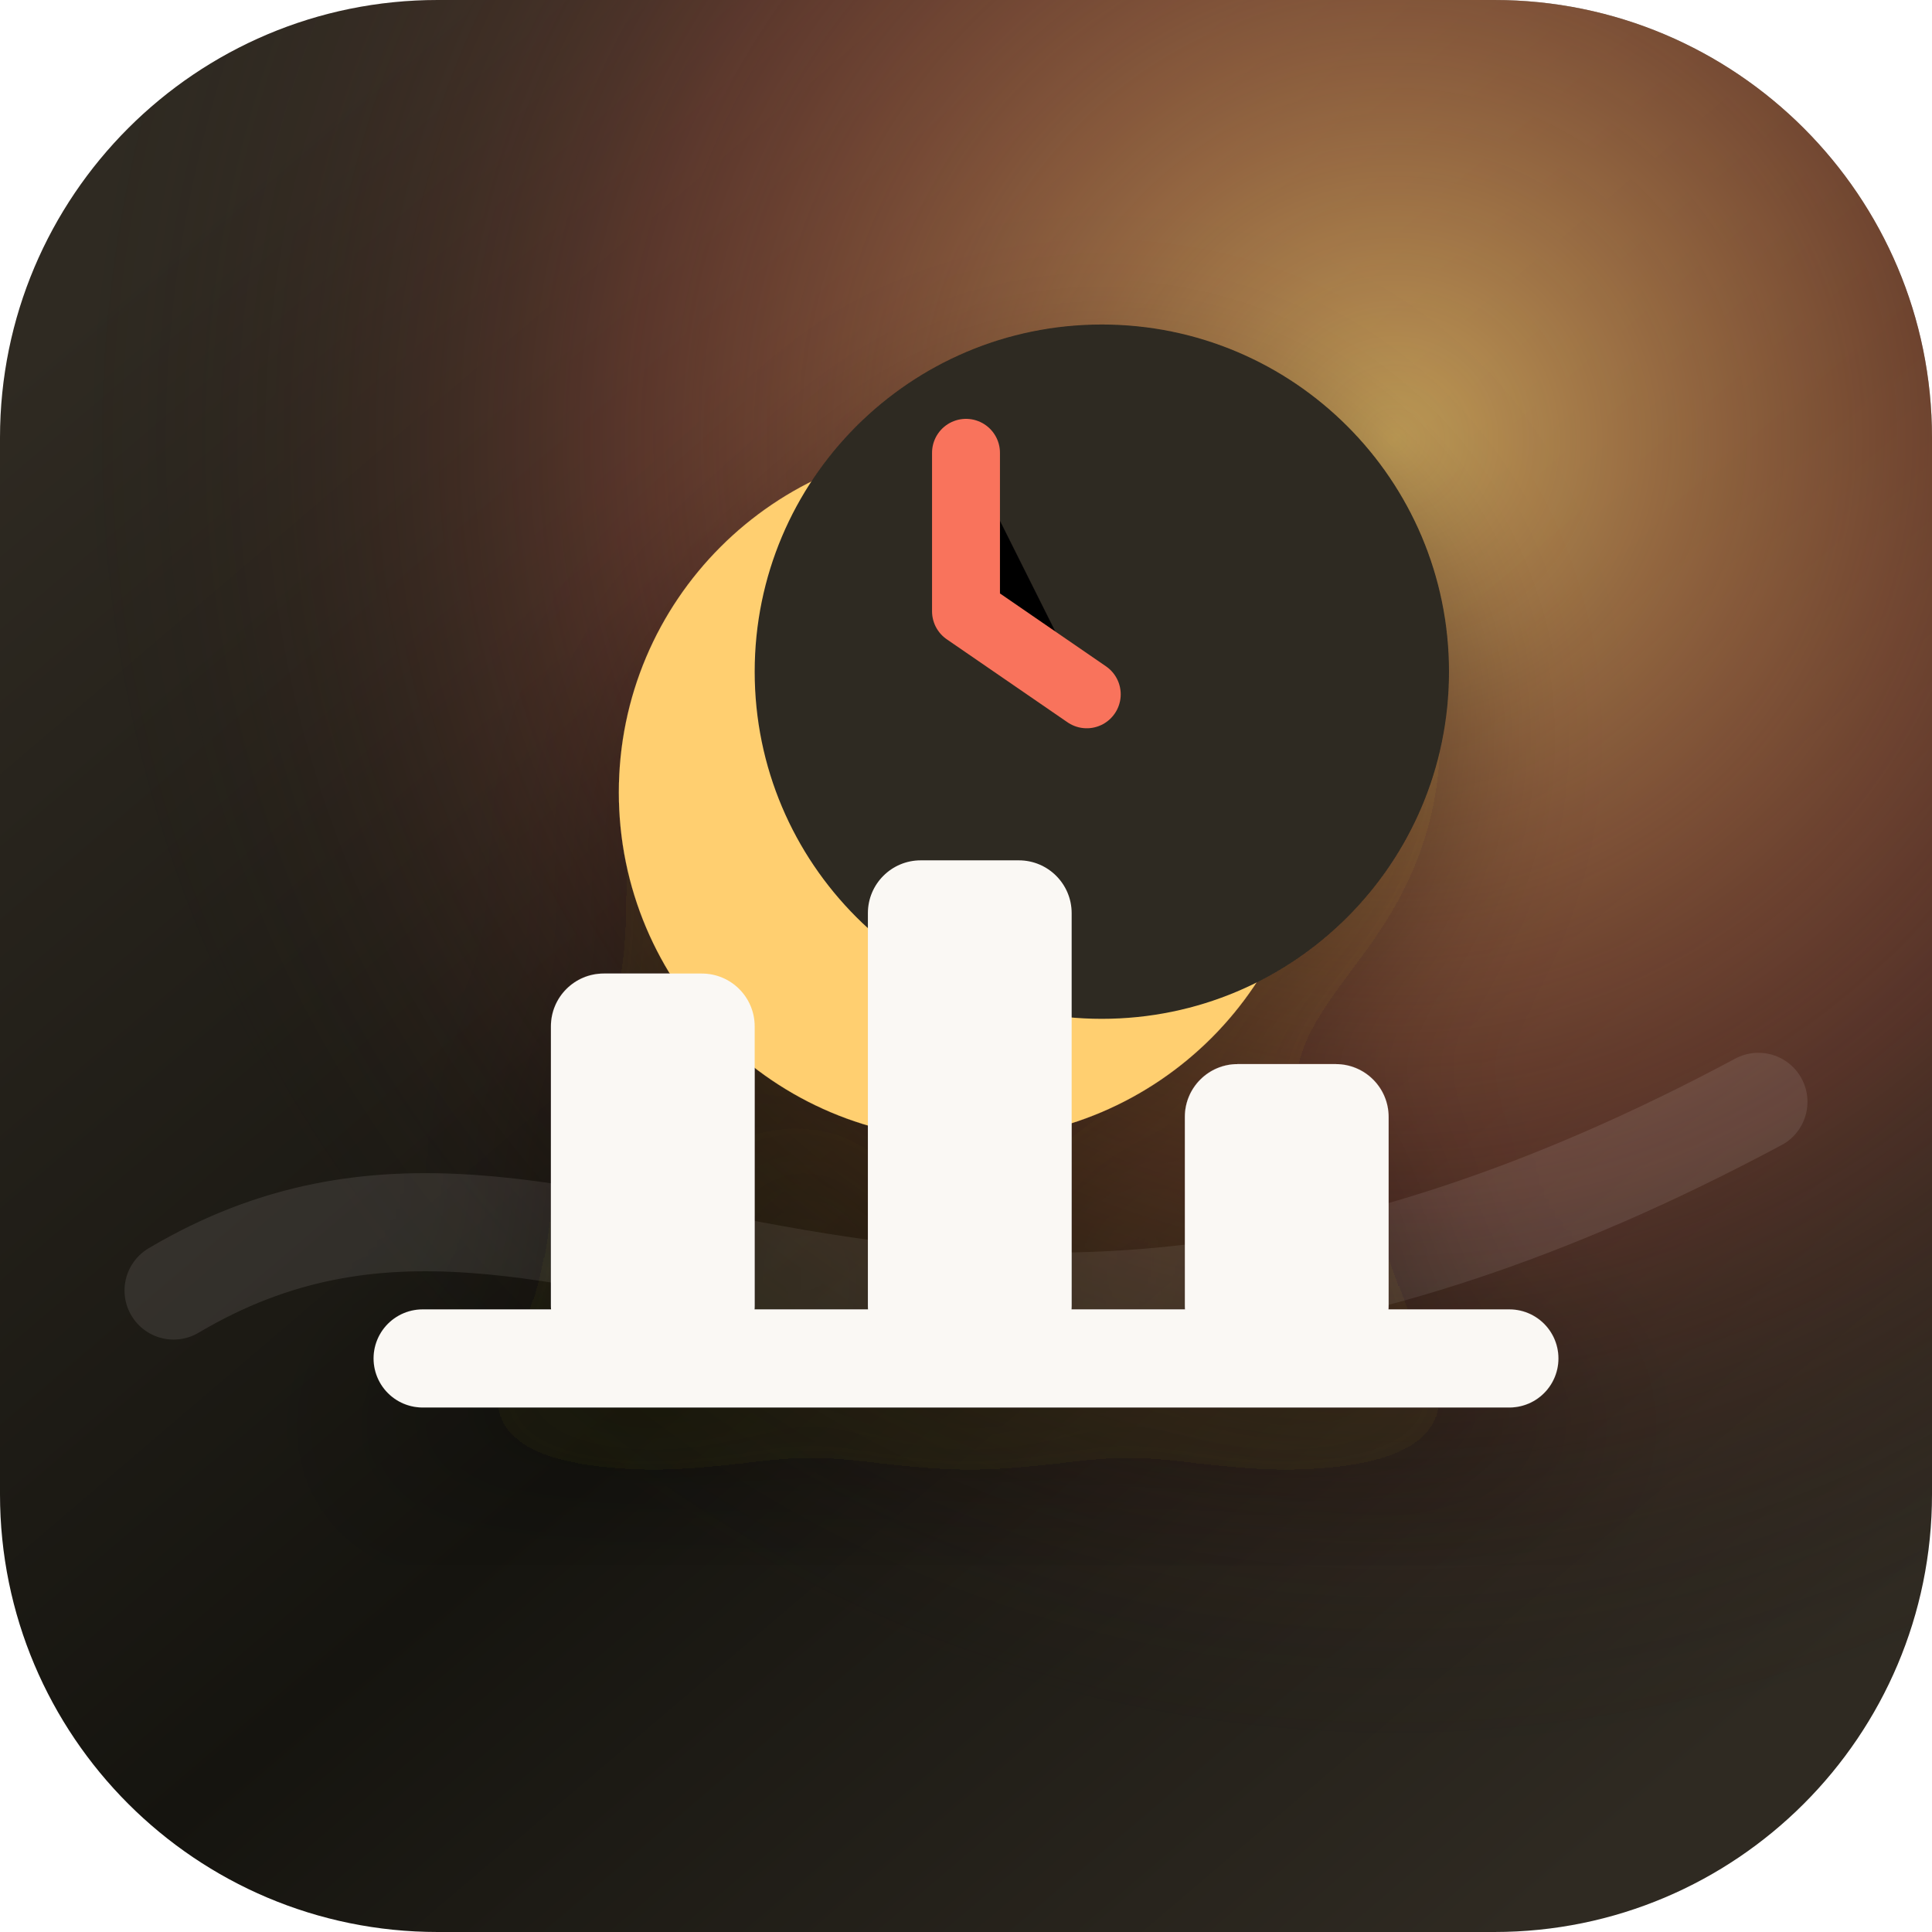
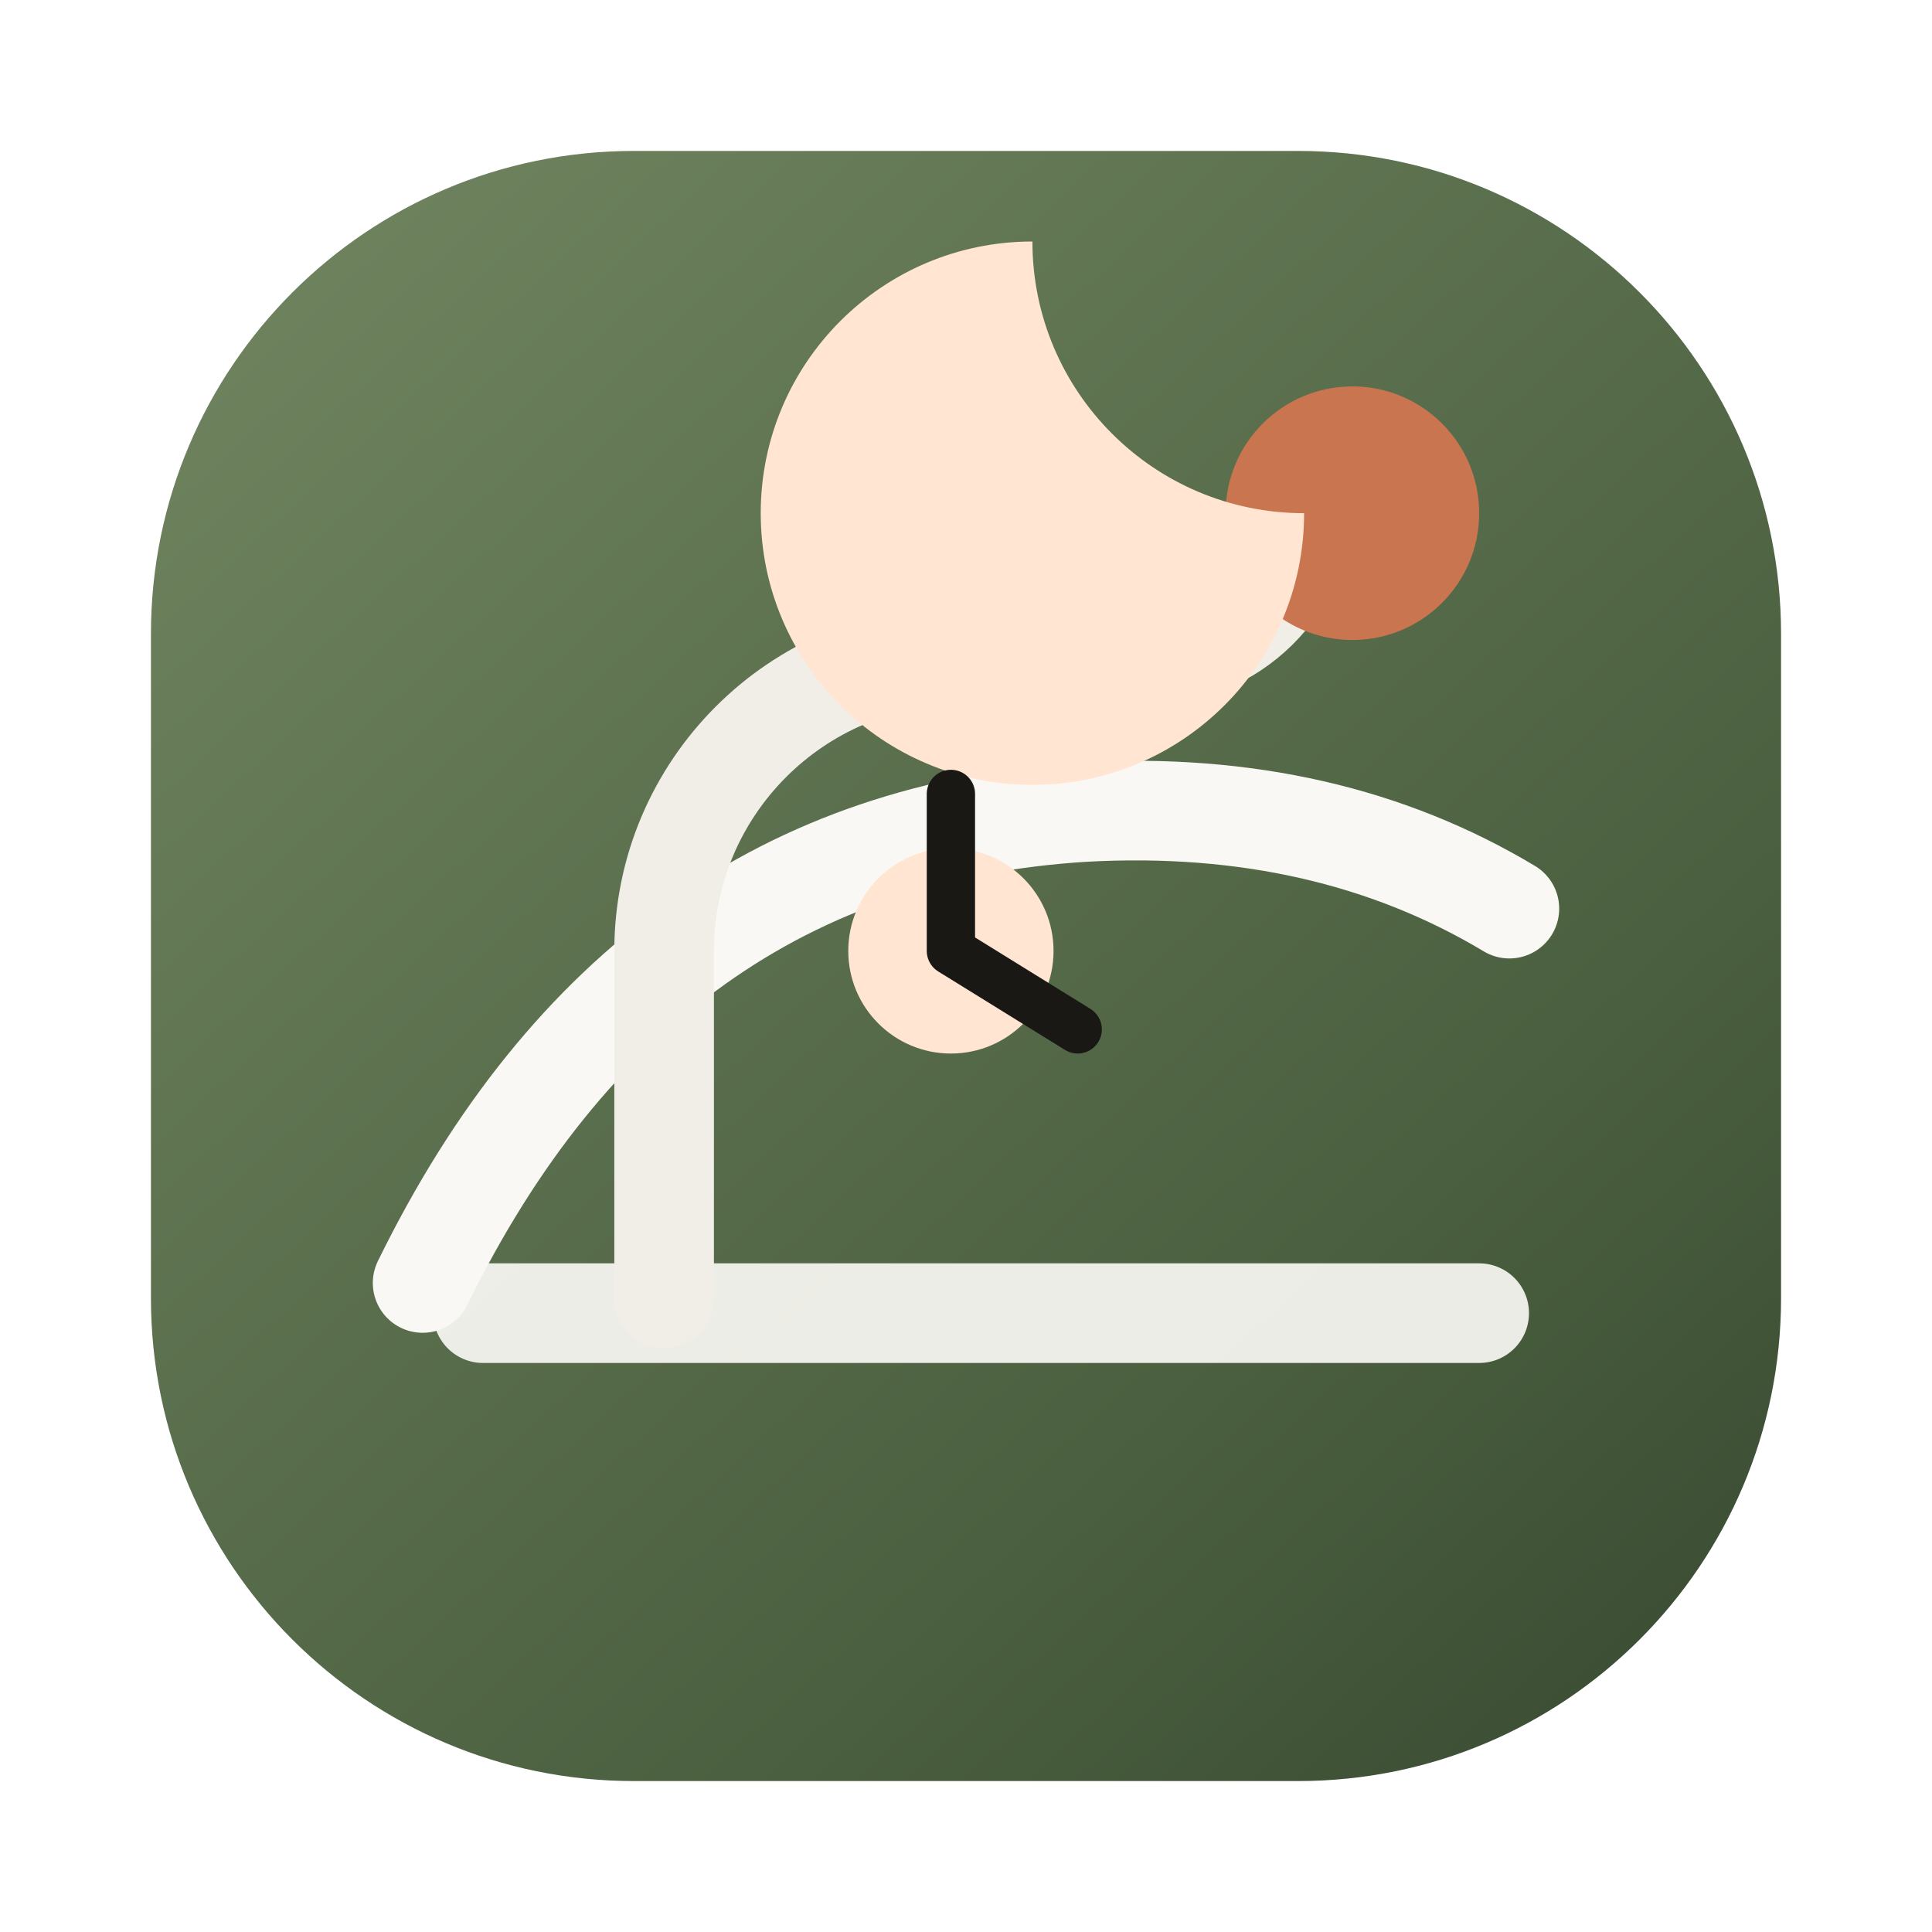
- <svg xmlns="http://www.w3.org/2000/svg" width="512" height="512" viewBox="0 0 512 512" role="img" aria-label="Offhours">
+ <svg xmlns="http://www.w3.org/2000/svg" viewBox="0 0 64 64" role="img" aria-label="Offhours">
  <defs>
-     <linearGradient id="bg" x1="70" y1="40" x2="442" y2="476" gradientUnits="userSpaceOnUse">
-       <stop stop-color="#2f2a22" />
-       <stop offset=".56" stop-color="#15140f" />
-       <stop offset="1" stop-color="#2f2a22" />
+     <linearGradient id="room" x1="9" y1="7" x2="56" y2="58" gradientUnits="userSpaceOnUse">
+       <stop stop-color="#6f835f" />
+       <stop offset="0.72" stop-color="#4a5f3f" />
+       <stop offset="1" stop-color="#3a4b32" />
    </linearGradient>
-     <radialGradient id="glow" cx="72%" cy="23%" r="68%">
-       <stop stop-color="#ffcf70" stop-opacity=".72" />
-       <stop offset=".58" stop-color="#f9735b" stop-opacity=".24" />
-       <stop offset="1" stop-color="#15140f" stop-opacity="0" />
-     </radialGradient>
-     <filter id="shadow" x="-20%" y="-20%" width="140%" height="140%">
-       <feDropShadow dx="0" dy="18" stdDeviation="22" flood-color="#15140f" flood-opacity=".34" />
-     </filter>
  </defs>
-   <rect width="512" height="512" rx="116" fill="url(#bg)" />
-   <rect width="512" height="512" rx="116" fill="url(#glow)" />
-   <path d="M46 342C154 278 238 414 466 292" fill="none" stroke="#faf8f4" stroke-opacity=".1" stroke-width="26" stroke-linecap="round" />
-   <g filter="url(#shadow)">
-     <g transform="translate(0 0) scale(1)">
-       <circle cx="256" cy="210" r="92" fill="#ffcf70" />
-       <circle cx="292" cy="178" r="92" fill="#2f2a22" />
-       <path d="M112 360h288" stroke="#faf8f4" stroke-width="26" stroke-linecap="round" />
-       <rect x="146" y="258" width="54" height="102" rx="14" fill="#faf8f4" />
-       <rect x="230" y="228" width="54" height="132" rx="14" fill="#faf8f4" />
-       <rect x="314" y="282" width="54" height="78" rx="14" fill="#faf8f4" />
-       <path d="M256 120v42l32 22" stroke="#f9735b" stroke-width="18" stroke-linecap="round" stroke-linejoin="round" />
-     </g>
-   </g>
+   <rect x="5" y="5" width="54" height="54" rx="16" fill="url(#room)" />
+   <path d="M14 42.5c4.8-9.8 12.1-15 21.9-15.6 5.4-.3 10.1.8 14.1 3.2" fill="none" stroke="#faf8f4" stroke-width="3.3" stroke-linecap="round" />
+   <path d="M16 43.5h33" stroke="#faf8f4" stroke-width="3.3" stroke-linecap="round" opacity="0.92" />
+   <path d="M22 43V31.5c0-5.4 4.4-9.8 9.8-9.8H38c2.8 0 5.2-2.3 5.2-5.2" fill="none" stroke="#f1eee7" stroke-width="3.3" stroke-linecap="round" />
+   <circle cx="44.8" cy="17" r="4.2" fill="#c97550" />
+   <path d="M43.2 17a9 9 0 0 1-9-9 9 9 0 1 0 9 9Z" fill="#ffe5d2" />
+   <circle cx="31.5" cy="31.5" r="3.4" fill="#ffe5d2" />
+   <path d="M31.5 31.5v-5.2m0 5.2 4.2 2.6" stroke="#1a1814" stroke-width="1.6" stroke-linecap="round" />
</svg>
